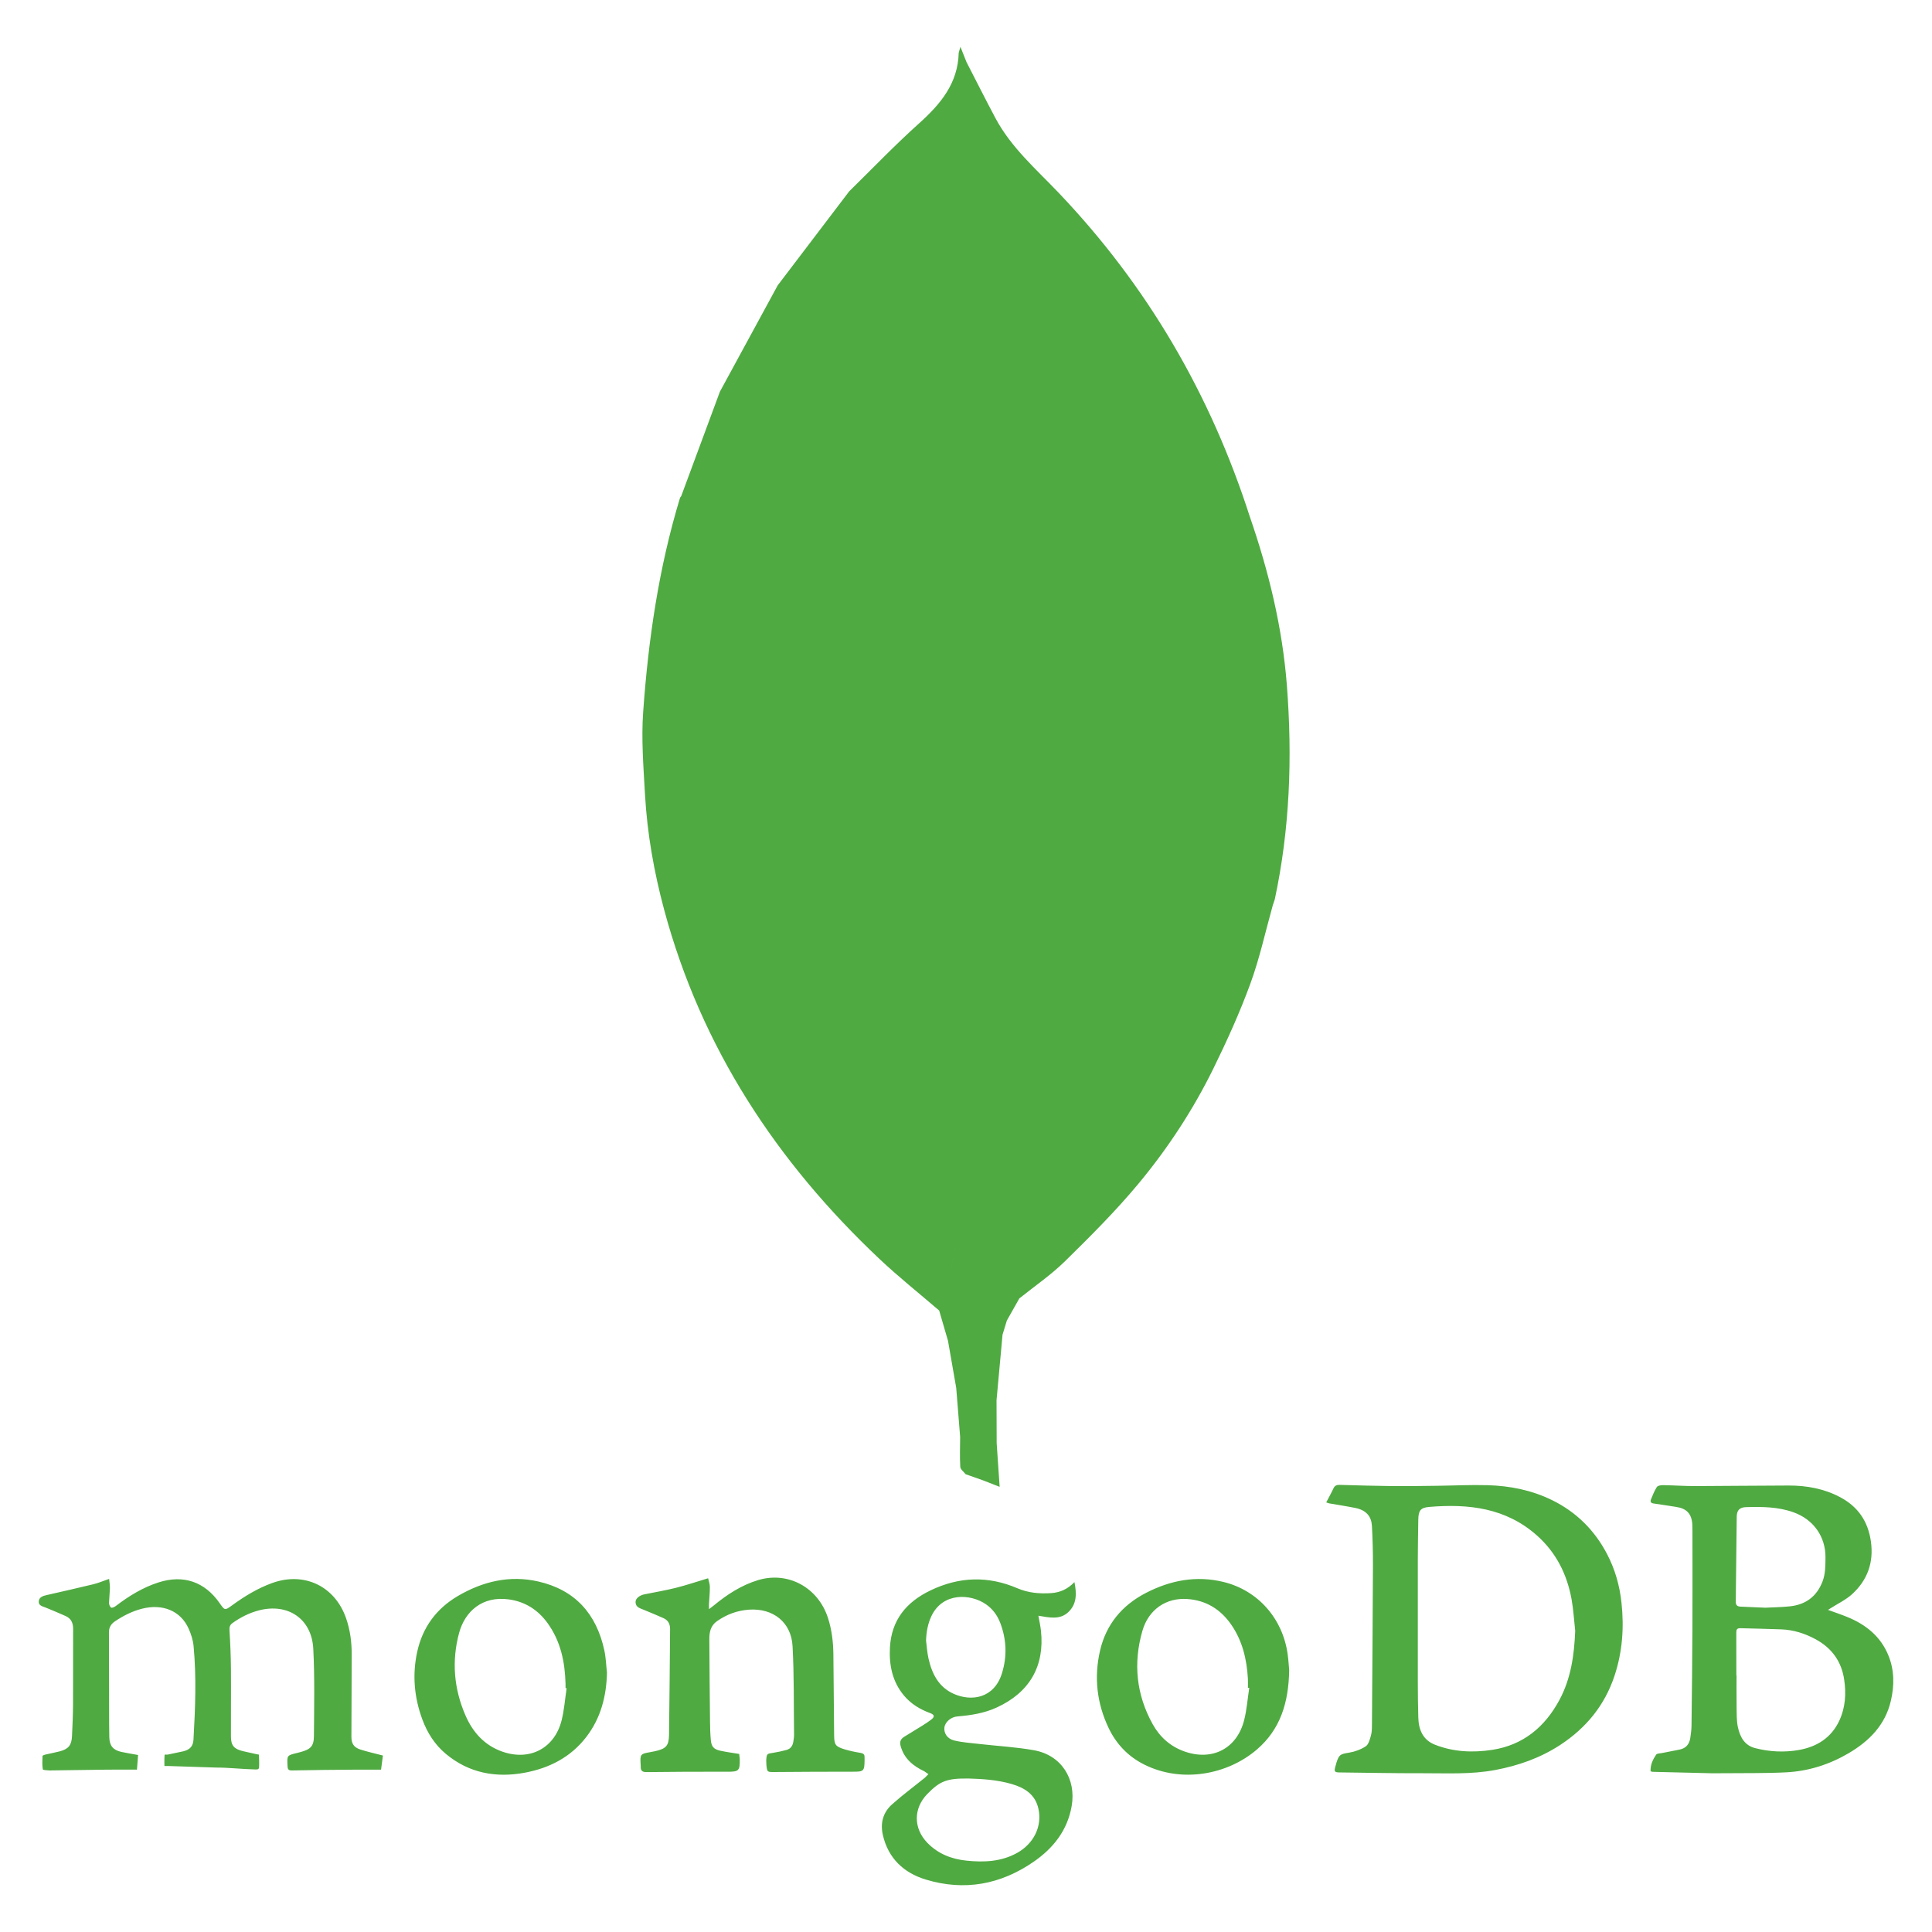
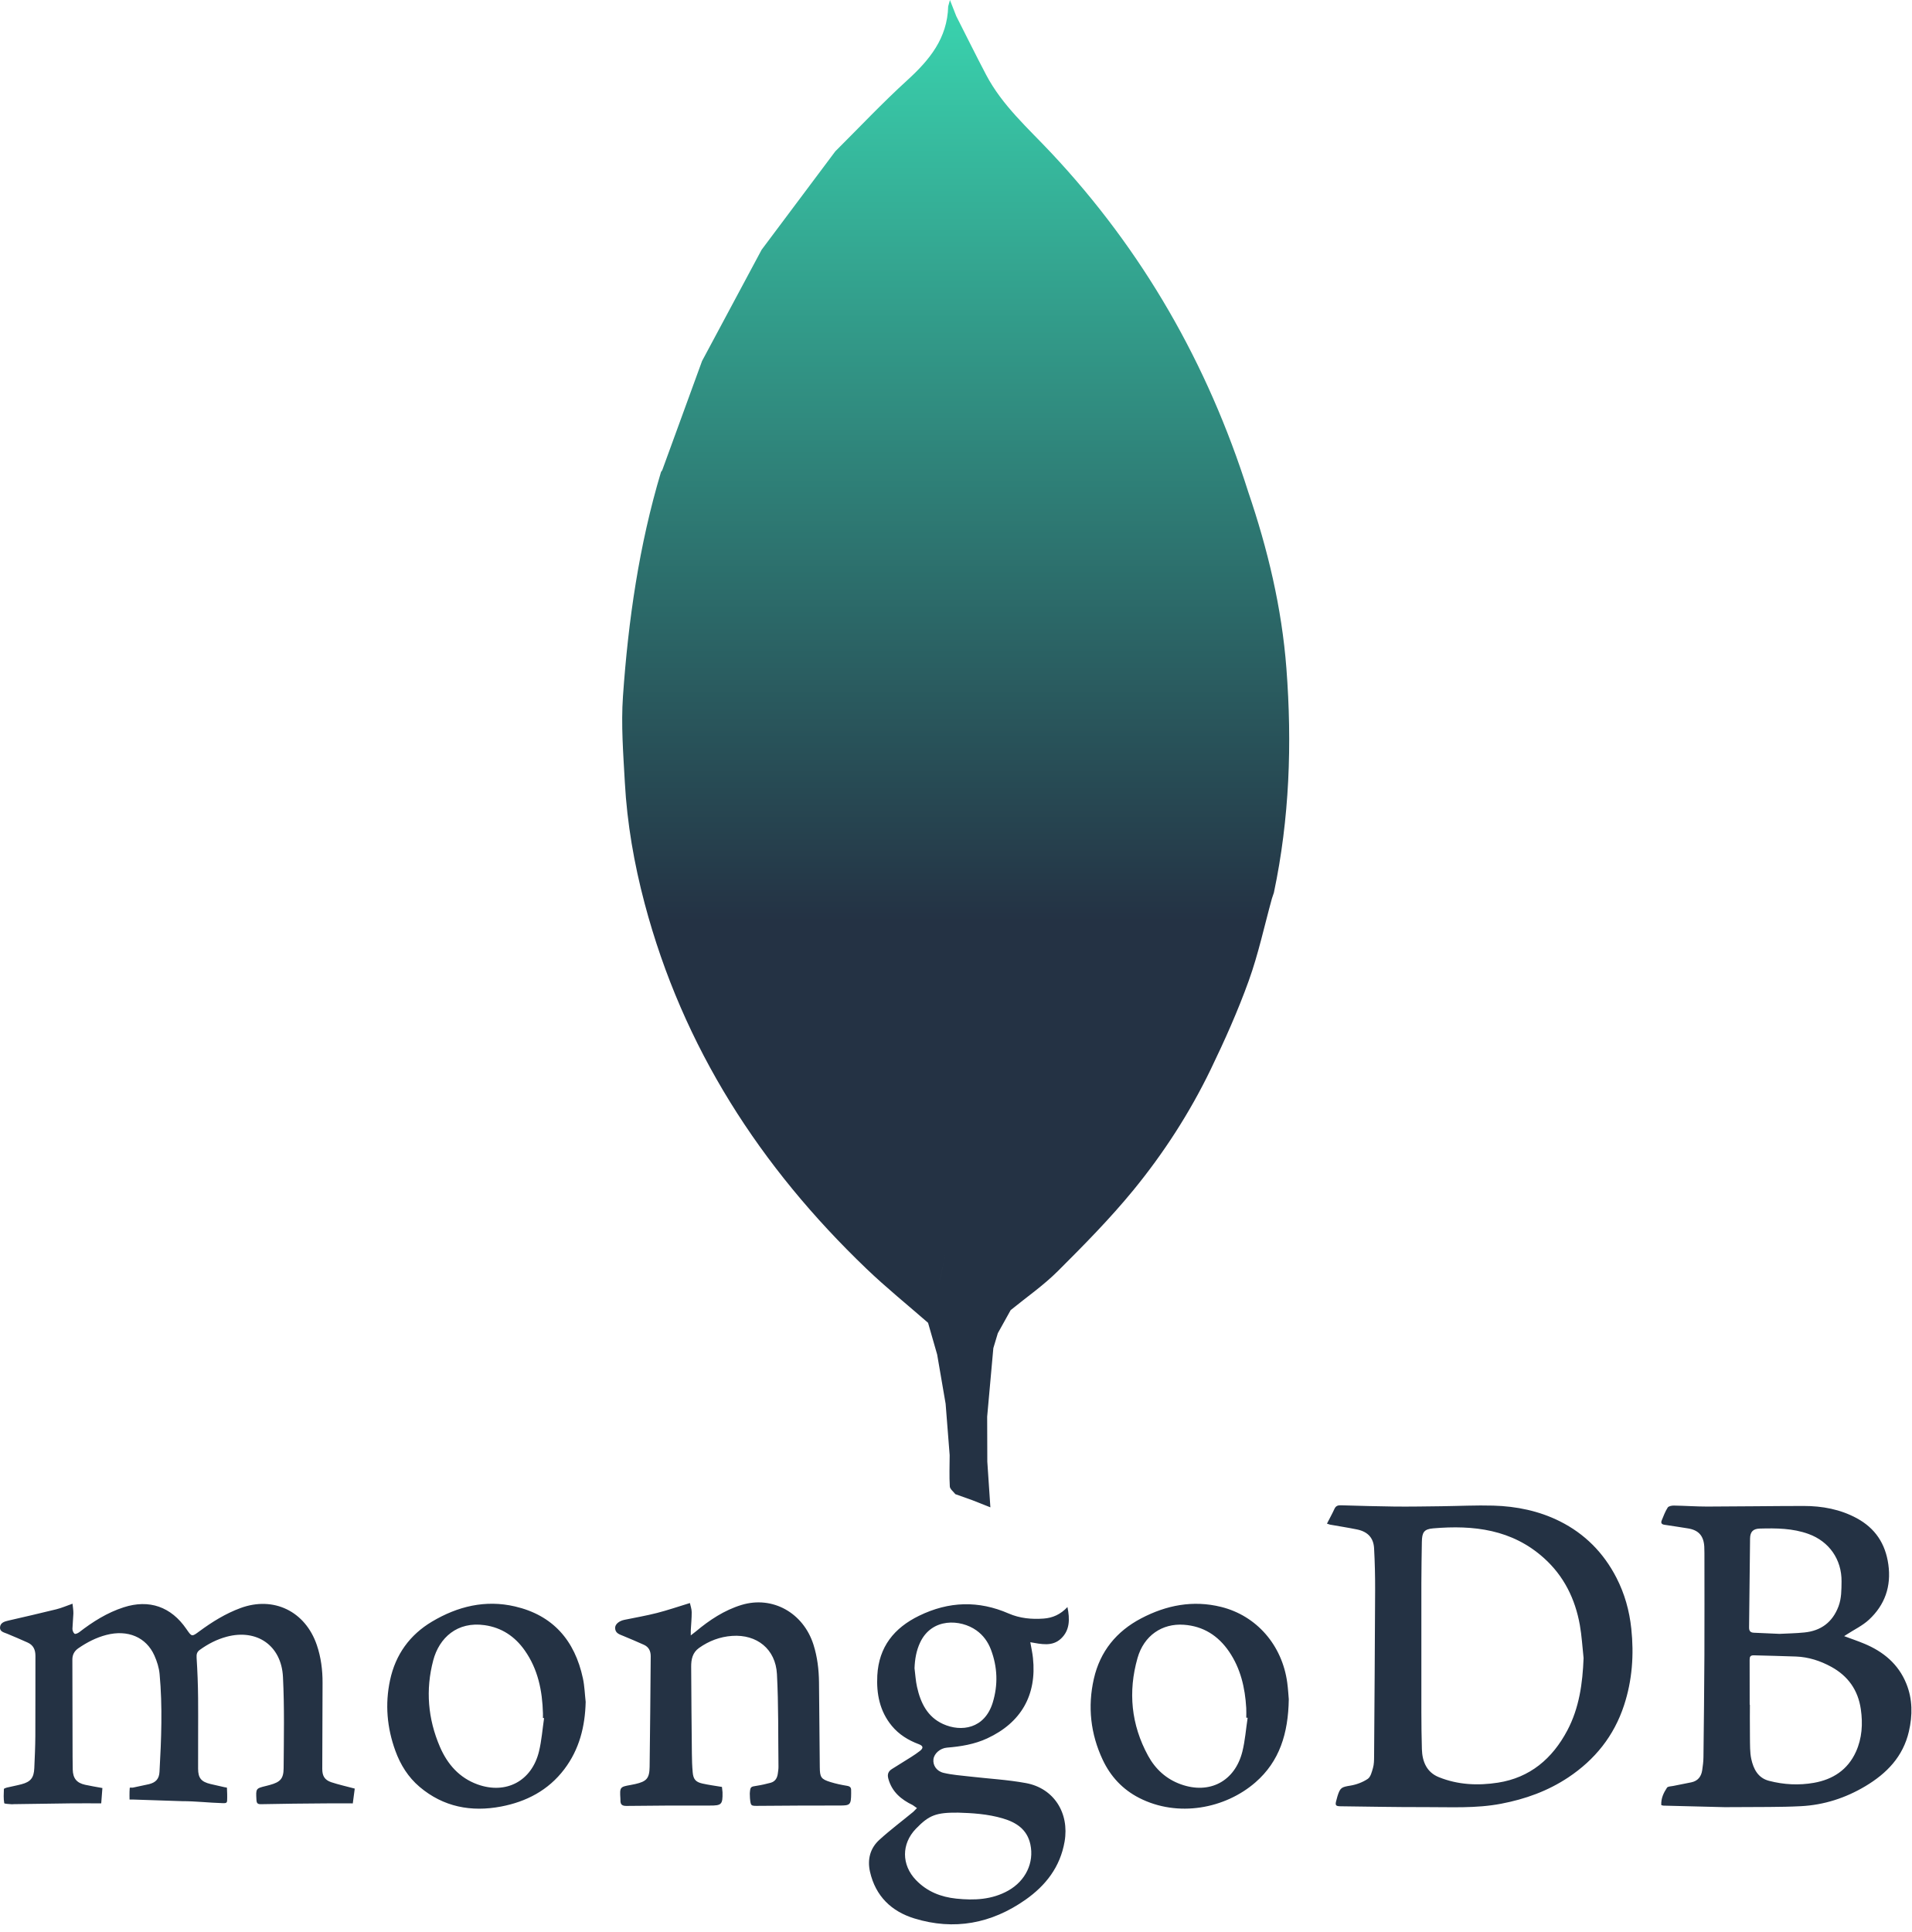
- <svg xmlns="http://www.w3.org/2000/svg" viewBox="0 0 128 128">
-   <path fill="#4FAA41" fill-rule="evenodd" d="M82.803 34.23c-2.604-8.108-6.781-15.284-12.667-21.459-1.488-1.562-3.142-2.993-4.18-4.936-.656-1.23-1.281-2.477-1.92-3.715l-.406-1.021-.113.402c-.053 2.02-1.197 3.389-2.621 4.668-1.604 1.438-3.096 3-4.636 4.509l-4.736 6.229-3.829 7.042-2.561 6.915-.077.107c-1.409 4.629-2.104 9.389-2.445 14.195-.129 1.807.019 3.639.12 5.455.145 2.596.596 5.147 1.272 7.66 2.457 9.126 7.444 16.695 14.263 23.127 1.266 1.195 2.635 2.282 3.956 3.418l.585 2.008.544 3.116.26 3.253c-.003.66-.03 1.323.009 1.981.011.169.231.325.355.487l1.104.388 1.149.447-.197-2.891-.009-2.848.397-4.338.288-.944.825-1.461c1.018-.818 2.109-1.562 3.036-2.473 1.677-1.647 3.351-3.317 4.852-5.122 1.947-2.341 3.623-4.896 4.969-7.636.899-1.833 1.747-3.703 2.448-5.618.618-1.688 1.001-3.463 1.488-5.2l.128-.375c1.005-4.688 1.174-9.424.805-14.19-.297-3.841-1.2-7.548-2.456-11.18zm-19.9 50.275c.154-.771.345-1.538.484-2.312-.139.774-.329 1.541-.484 2.312zm3.417.532l-.646-1.415.646 1.415.949.811-.949-.811zM106.474 102.964c-.826-1.583-2.038-2.785-3.64-3.574-1.342-.66-2.785-.95-4.269-.992-1.112-.032-2.228.025-3.342.039-.989.012-1.979.029-2.968.02-1.163-.012-2.326-.047-3.489-.08-.193-.006-.33.033-.42.229-.141.305-.308.599-.481.933l.194.062c.577.102 1.157.189 1.731.304.738.147 1.07.571 1.104 1.193.05.886.07 1.774.067 2.662-.015 3.514-.04 7.028-.066 10.541-.002.232-.006.474-.069.692-.073.252-.152.578-.34.702-.325.216-.728.362-1.115.425-.561.092-.655.117-.83.669l-.076.276c-.084.301-.039.36.275.363 1.802.02 3.603.059 5.404.053 1.643-.006 3.286.094 4.923-.215 1.547-.291 2.991-.801 4.309-1.664 1.71-1.121 2.94-2.619 3.589-4.574.524-1.579.641-3.19.463-4.841-.121-1.139-.427-2.212-.954-3.223zm-3.157 9.661c-.964 1.794-2.402 2.992-4.457 3.308-1.287.197-2.576.14-3.803-.347-.777-.308-1.066-.979-1.09-1.772-.023-.777-.032-1.555-.033-2.332-.004-2.734-.004-5.468 0-8.201.002-.861.017-1.724.031-2.586.01-.606.137-.809.728-.858 2.596-.218 5.073.062 7.13 1.889 1.272 1.13 1.996 2.571 2.297 4.226.125.69.163 1.396.241 2.096-.063 1.598-.279 3.153-1.044 4.577zM125.106 109.664c-.512-1.246-1.482-2.027-2.701-2.527-.416-.171-.845-.312-1.294-.478l.157-.1c.485-.311 1.025-.562 1.443-.945 1.016-.931 1.438-2.102 1.24-3.493-.188-1.323-.848-2.294-2.027-2.924-1.07-.57-2.224-.778-3.418-.777-2.066.002-4.133.033-6.199.037-.712.001-1.424-.052-2.136-.062-.138-.002-.343.033-.402.125-.163.25-.271.538-.387.816-.067.162-.001.251.184.275.497.068.993.153 1.491.227.688.103 1.021.461 1.063 1.154l.009.411c.001 2.155.008 4.31-.001 6.465-.011 2.151-.035 4.304-.061 6.456-.003.271-.04.543-.079.812-.059.406-.276.686-.692.774l-1.177.232c-.139.028-.34.024-.397.11-.216.323-.39.676-.366 1.102l.121.033 3.953.097.793-.003c1.368-.016 2.738.011 4.104-.059 1.479-.074 2.868-.513 4.152-1.268 1.367-.805 2.419-1.866 2.793-3.462.24-1.019.241-2.044-.166-3.028zm-10.043-9.181c.006-.433.197-.621.627-.632 1.059-.029 2.111-.023 3.133.342 1.322.472 2.135 1.612 2.12 3.005-.007.535.001 1.065-.196 1.579-.389 1.012-1.135 1.546-2.193 1.65-.552.056-1.109.062-1.601.088l-1.642-.072c-.218-.008-.313-.104-.312-.328l.064-5.632zm6.806 13.494c-.529 1.151-1.493 1.756-2.7 1.966-.965.168-1.938.119-2.892-.127-.706-.181-.994-.748-1.135-1.377-.095-.421-.079-.922-.087-1.36-.013-.676-.003-2.079-.003-2.079h-.014c0-1 .003-1.866-.003-2.825-.001-.207.034-.31.287-.302.898.027 1.799.042 2.697.077.803.031 1.555.269 2.262.65 1.076.58 1.724 1.468 1.902 2.688.136.925.078 1.835-.314 2.689zM23.282 115.055l.019-5.437c.003-.818-.101-1.62-.369-2.396-.739-2.137-2.777-3.11-4.899-2.343-.965.349-1.83.878-2.656 1.478-.481.35-.481.35-.829-.149-.985-1.412-2.392-1.895-4.03-1.374-1.059.336-1.985.911-2.862 1.579-.082.062-.247.131-.296.094-.082-.061-.139-.206-.137-.315l.06-.966c.005-.203-.034-.407-.054-.62-.396.137-.712.274-1.043.354-1.023.25-2.053.48-3.082.715-.249.057-.512.132-.536.418-.025.281.246.328.456.412.442.178.881.367 1.318.559.367.162.504.455.502.849-.007 1.685.004 3.368-.006 5.053-.004.685-.036 1.369-.067 2.054-.028.607-.235.861-.823 1.014-.312.082-.629.137-.943.211-.069.016-.187.06-.188.094-.013.297-.029.601.021.89.01.052.324.052.498.072l.117-.007c1.212-.018 2.424-.037 3.637-.05.643-.007 1.285-.001 1.983-.001l.075-.97c-.4-.073-.757-.128-1.109-.205-.549-.12-.783-.411-.797-.965l-.01-.793c-.006-2.057-.014-4.113-.014-6.17 0-.299.124-.536.387-.715.557-.376 1.145-.675 1.796-.842 1.372-.351 2.562.137 3.09 1.304.167.368.298.775.335 1.175.194 2.062.11 4.126-.007 6.188-.025.445-.234.669-.673.778l-1.032.218c-.083.021-.204-.035-.21.034-.023.285-.01.722-.01.722h.246l3.142.103c.861-.002 1.723.102 2.583.124.154.003.291.026.3-.152.014-.282.002-.547-.011-.829l-.164-.029-.885-.199c-.597-.141-.803-.368-.805-.972-.007-1.489.013-2.977 0-4.465-.007-.851-.04-1.702-.095-2.551-.015-.226.02-.374.2-.501.53-.378 1.103-.669 1.732-.835 1.935-.51 3.519.551 3.619 2.546.098 1.924.057 3.855.042 5.783-.005.671-.227.874-.888 1.054l-.228.059c-.677.162-.671.162-.631.881.013.225.075.283.315.277 1.379-.031 2.758-.039 4.137-.051.564-.005 1.128 0 1.742 0l.125-.936c-.539-.143-1.036-.249-1.516-.406-.424-.144-.574-.4-.572-.848zM70.771 106.814c.568-.527.572-1.223.413-1.996-.45.471-.954.688-1.529.729-.771.055-1.528-.012-2.246-.319-1.942-.834-3.854-.775-5.76.14-1.603.768-2.589 1.965-2.688 3.78-.063 1.163.155 2.264.931 3.189.465.554 1.062.913 1.735 1.161.29.107.312.245.069.43-.178.137-.367.261-.557.38-.406.255-.815.507-1.226.754-.241.146-.323.332-.244.617.231.838.826 1.322 1.57 1.675l.271.189-.237.237c-.729.591-1.487 1.149-2.185 1.776-.586.527-.775 1.233-.598 2.012.357 1.555 1.388 2.517 2.851 2.959 2.557.774 4.958.33 7.147-1.185 1.298-.899 2.229-2.069 2.512-3.679.317-1.809-.688-3.379-2.487-3.703-1.19-.216-2.408-.278-3.612-.416-.562-.064-1.132-.102-1.679-.231-.465-.11-.696-.489-.653-.859.043-.364.43-.703.873-.738.892-.072 1.766-.211 2.588-.587 2.178-.996 3.189-2.74 2.936-5.088-.033-.316-.105-.628-.17-.996.697.117 1.41.294 1.975-.231zm-6.609 11.017c.886.026 1.894.081 2.868.366.857.25 1.562.688 1.77 1.645.251 1.156-.305 2.306-1.424 2.924-1.048.578-2.186.626-3.34.507-.988-.102-1.877-.444-2.589-1.174-.938-.961-.943-2.291-.004-3.249.839-.856 1.288-1.033 2.719-1.019zm2.217-6.962c-.516 1.651-2.018 1.879-3.195 1.351-1.003-.449-1.44-1.333-1.669-2.342-.089-.388-.11-.791-.162-1.188.021-.569.115-1.115.36-1.627.751-1.577 2.596-1.483 3.617-.769.438.306.743.722.934 1.215.424 1.104.467 2.229.115 3.36zM57.009 116.132c-.355-.057-.712-.131-1.057-.236-.608-.186-.682-.3-.689-.943-.018-1.792-.03-3.584-.05-5.375-.01-.806-.106-1.601-.353-2.371-.65-2.03-2.641-3.12-4.633-2.521-1.104.333-2.052.952-2.935 1.679l-.322.247.001-.331c.021-.381.062-.762.059-1.143-.002-.199-.078-.399-.115-.574-.753.227-1.428.455-2.117.629-.691.174-1.396.292-2.095.434-.347.07-.602.28-.596.519.009.337.288.402.532.503.442.181.883.364 1.32.558.312.139.439.397.436.732-.022 2.329-.036 4.659-.07 6.989-.01.736-.196.93-.92 1.092l-.316.063c-.67.115-.689.142-.643.849l.004.117c-.008.272.111.36.391.357 1.78-.021 3.561-.031 5.341-.024.763.003.845-.057.829-.841l-.036-.337c-.436-.073-.853-.126-1.261-.216-.427-.095-.58-.27-.62-.704-.037-.397-.049-.8-.053-1.2-.02-1.831-.036-3.662-.045-5.492-.002-.461.083-.889.507-1.186.643-.449 1.347-.709 2.125-.762 1.588-.109 2.795.832 2.881 2.415.106 1.953.074 3.913.099 5.87.002.146-.024.293-.044.438-.038.286-.178.501-.468.575-.283.074-.57.14-.859.184-.431.064-.44.061-.473.496l.011.293c.051.506.052.491.564.486 1.722-.014 3.443-.023 5.164-.021.72.002.771-.032.777-.774l-.002-.176c.011-.19-.074-.267-.269-.298zM81.061 104.809c-1.805-.441-3.517-.113-5.143.728-1.58.817-2.636 2.08-3.038 3.824-.406 1.763-.212 3.483.567 5.12.507 1.063 1.287 1.885 2.349 2.419 2.486 1.252 5.527.684 7.477-.991 1.539-1.321 2.104-3.08 2.138-5.257-.021-.218-.042-.638-.1-1.054-.327-2.37-1.968-4.231-4.25-4.789zm1.367 9.155c-.479 1.886-2.11 2.724-3.95 2.076-.939-.33-1.641-.961-2.113-1.814-1.086-1.96-1.295-4.044-.677-6.182.412-1.424 1.584-2.203 2.978-2.105 1.246.087 2.204.685 2.907 1.699.741 1.07 1.027 2.287 1.103 3.565.013.205.002.41.002.616l.088.01c-.11.713-.162 1.44-.338 2.135zM35.664 104.778c-1.899-.434-3.678-.005-5.326.96-1.425.834-2.346 2.08-2.699 3.708-.331 1.521-.196 3.016.343 4.473.328.888.825 1.669 1.554 2.278 1.535 1.281 3.329 1.605 5.238 1.248 1.616-.303 3.036-1.021 4.068-2.364.966-1.256 1.334-2.698 1.372-4.261-.057-.495-.071-.999-.176-1.482-.522-2.411-1.932-4.003-4.374-4.56zm1.549 9.18c-.463 1.876-2.12 2.735-3.947 2.087-1.173-.417-1.937-1.276-2.42-2.377-.774-1.769-.932-3.61-.431-5.476.384-1.427 1.541-2.478 3.312-2.226 1.087.154 1.935.709 2.567 1.592.854 1.191 1.135 2.555 1.174 3.988v.293l.072.011c-.105.704-.157 1.42-.327 2.108z" clip-rule="evenodd" />
+ <svg xmlns="http://www.w3.org/2000/svg" width="185" height="187" viewBox="0 0 185 187" fill="none">
+   <path fill-rule="evenodd" clip-rule="evenodd" d="M120.81 47.605C116.889 35.207 110.6 24.233 101.737 14.79C99.497 12.402 97.007 10.213 95.444 7.242C94.456 5.361 93.515 3.454 92.553 1.561L91.941 0L91.771 0.615C91.691 3.704 89.969 5.797 87.825 7.753C85.41 9.952 83.163 12.341 80.845 14.648L73.714 24.174L67.949 34.942L64.093 45.516L63.977 45.68C61.855 52.759 60.809 60.038 60.295 67.387C60.101 70.15 60.324 72.952 60.476 75.729C60.694 79.698 61.373 83.599 62.391 87.442C66.091 101.398 73.599 112.972 83.867 122.808C85.773 124.635 87.834 126.297 89.823 128.035L90.704 131.105L91.523 135.87L91.914 140.845C91.91 141.854 91.869 142.868 91.928 143.874C91.944 144.132 92.276 144.371 92.462 144.619L94.125 145.212L95.855 145.896L95.558 141.475L95.544 137.12L96.142 130.486L96.576 129.042L97.818 126.808C99.351 125.557 100.993 124.42 102.389 123.027C104.914 120.508 107.435 117.954 109.695 115.194C112.626 111.614 115.15 107.707 117.176 103.517C118.53 100.714 119.807 97.855 120.862 94.926C121.793 92.345 122.369 89.63 123.103 86.974L123.295 86.401C124.809 79.232 125.063 71.99 124.507 64.702C124.06 58.828 122.701 53.159 120.81 47.605V47.605ZM90.847 124.485C91.079 123.306 91.366 122.133 91.576 120.95C91.366 122.133 91.08 123.306 90.847 124.485ZM95.992 125.299L95.019 123.135L95.992 125.299L97.421 126.539L95.992 125.299ZM156.45 152.713C155.206 150.292 153.382 148.454 150.97 147.247C148.949 146.238 146.776 145.795 144.542 145.73C142.868 145.682 141.187 145.769 139.51 145.79C138.021 145.808 136.53 145.834 135.041 145.821C133.29 145.802 131.539 145.749 129.788 145.698C129.497 145.689 129.291 145.749 129.155 146.049C128.943 146.515 128.692 146.965 128.431 147.475L128.723 147.57C129.592 147.726 130.465 147.859 131.33 148.035C132.441 148.26 132.941 148.908 132.992 149.859C133.067 151.214 133.097 152.572 133.093 153.93C133.07 159.304 133.033 164.677 132.993 170.049C132.99 170.404 132.984 170.774 132.889 171.107C132.78 171.493 132.661 171.991 132.378 172.181C131.888 172.511 131.281 172.734 130.699 172.831C129.854 172.971 129.713 173.01 129.449 173.854L129.335 174.276C129.208 174.736 129.276 174.826 129.749 174.831C132.462 174.862 135.174 174.921 137.885 174.912C140.359 174.903 142.833 175.056 145.298 174.583C147.627 174.138 149.801 173.358 151.786 172.039C154.36 170.324 156.212 168.034 157.189 165.044C157.978 162.63 158.155 160.166 157.887 157.641C157.704 155.9 157.244 154.259 156.45 152.713V152.713ZM151.697 167.486C150.245 170.23 148.08 172.062 144.986 172.545C143.048 172.846 141.107 172.759 139.26 172.014C138.09 171.543 137.655 170.517 137.619 169.304C137.584 168.116 137.571 166.927 137.569 165.738C137.563 161.558 137.563 157.377 137.569 153.197C137.572 151.881 137.595 150.561 137.616 149.243C137.631 148.316 137.822 148.006 138.712 147.931C142.621 147.598 146.35 148.026 149.447 150.82C151.362 152.548 152.453 154.751 152.906 157.282C153.094 158.337 153.151 159.417 153.269 160.487C153.174 162.931 152.849 165.309 151.697 167.486ZM184.504 162.958C183.733 161.053 182.272 159.859 180.437 159.094C179.811 158.833 179.165 158.617 178.489 158.363L178.725 158.21C179.455 157.735 180.268 157.351 180.898 156.765C182.427 155.341 183.063 153.551 182.765 151.424C182.482 149.401 181.488 147.916 179.713 146.952C178.102 146.081 176.364 145.763 174.566 145.764C171.456 145.767 168.343 145.815 165.233 145.821C164.161 145.822 163.089 145.741 162.017 145.726C161.809 145.723 161.5 145.776 161.411 145.917C161.166 146.299 161.003 146.74 160.829 147.165C160.728 147.413 160.827 147.549 161.106 147.585C161.854 147.689 162.601 147.819 163.351 147.932C164.386 148.09 164.888 148.637 164.951 149.697L164.965 150.326C164.966 153.621 164.977 156.916 164.963 160.212C164.947 163.501 164.91 166.794 164.871 170.084C164.867 170.499 164.811 170.915 164.752 171.326C164.664 171.947 164.337 172.375 163.71 172.51L161.938 172.864C161.729 172.907 161.426 172.901 161.341 173.033C161.015 173.527 160.753 174.066 160.789 174.718L160.972 174.768L166.924 174.917L168.118 174.912C170.177 174.888 172.24 174.929 174.297 174.822C176.524 174.709 178.615 174.037 180.548 172.883C182.607 171.652 184.191 170.029 184.754 167.589C185.115 166.03 185.117 164.463 184.504 162.958V162.958ZM169.382 148.919C169.391 148.257 169.679 147.969 170.326 147.952C171.921 147.908 173.505 147.917 175.044 148.475C177.034 149.197 178.258 150.94 178.236 153.071C178.225 153.889 178.237 154.699 177.941 155.485C177.355 157.033 176.232 157.849 174.639 158.008C173.807 158.094 172.969 158.103 172.228 158.143L169.756 158.033C169.427 158.021 169.284 157.874 169.286 157.531L169.382 148.919V148.919ZM179.63 169.554C178.833 171.314 177.382 172.239 175.565 172.56C174.112 172.817 172.647 172.742 171.21 172.366C170.147 172.089 169.714 171.222 169.501 170.26C169.358 169.616 169.382 168.85 169.37 168.181C169.351 167.147 169.366 165.001 169.366 165.001H169.345C169.345 163.472 169.349 162.148 169.34 160.681C169.339 160.365 169.391 160.207 169.772 160.22C171.124 160.261 172.481 160.284 173.833 160.337C175.042 160.385 176.174 160.749 177.239 161.331C178.859 162.218 179.835 163.576 180.103 165.442C180.307 166.856 180.22 168.248 179.63 169.554V169.554ZM31.191 171.202L31.219 162.888C31.224 161.637 31.067 160.411 30.664 159.224C29.551 155.956 26.483 154.468 23.288 155.641C21.835 156.175 20.532 156.984 19.288 157.901C18.564 158.437 18.564 158.437 18.04 157.673C16.557 155.514 14.439 154.776 11.973 155.572C10.378 156.086 8.984 156.965 7.663 157.987C7.54 158.082 7.291 158.187 7.218 158.131C7.094 158.037 7.008 157.816 7.011 157.649L7.102 156.172C7.109 155.861 7.05 155.549 7.02 155.224C6.424 155.433 5.948 155.643 5.45 155.765C3.91 156.147 2.359 156.499 0.809 156.858C0.435 156.946 0.039 157.06 0.002 157.498C-0.035 157.927 0.373 157.999 0.689 158.128C1.355 158.4 2.015 158.689 2.673 158.982C3.226 159.23 3.432 159.678 3.429 160.281C3.419 162.857 3.435 165.431 3.42 168.008C3.414 169.055 3.366 170.101 3.319 171.149C3.277 172.077 2.966 172.465 2.08 172.699C1.61 172.825 1.133 172.909 0.66 173.022C0.557 173.046 0.379 173.114 0.377 173.166C0.358 173.62 0.334 174.085 0.409 174.527C0.424 174.606 0.897 174.606 1.159 174.637L1.335 174.626C3.16 174.599 4.985 174.569 6.811 174.55C7.779 174.539 8.746 174.548 9.797 174.548L9.91 173.065C9.307 172.953 8.77 172.869 8.24 172.751C7.413 172.568 7.061 172.123 7.04 171.276L7.025 170.063C7.016 166.917 7.004 163.773 7.004 160.628C7.004 160.171 7.19 159.808 7.586 159.534C8.425 158.959 9.31 158.502 10.291 158.247C12.356 157.71 14.148 158.456 14.943 160.241C15.195 160.804 15.392 161.426 15.447 162.038C15.74 165.191 15.613 168.347 15.437 171.5C15.399 172.181 15.085 172.523 14.424 172.69L12.87 173.023C12.745 173.056 12.563 172.97 12.554 173.075C12.519 173.511 12.539 174.18 12.539 174.18H12.909L17.64 174.337C18.936 174.334 20.234 174.493 21.529 174.527C21.761 174.531 21.967 174.566 21.981 174.294C22.002 173.863 21.984 173.458 21.964 173.027L21.717 172.982L20.385 172.678C19.486 172.462 19.176 172.115 19.173 171.191C19.162 168.915 19.192 166.639 19.173 164.364C19.162 163.062 19.112 161.761 19.029 160.463C19.007 160.117 19.06 159.891 19.331 159.697C20.129 159.119 20.991 158.674 21.939 158.42C24.852 157.64 27.237 159.262 27.387 162.313C27.535 165.255 27.473 168.208 27.451 171.156C27.443 172.182 27.109 172.493 26.114 172.768L25.77 172.858C24.751 173.106 24.76 173.106 24.82 174.206C24.84 174.55 24.933 174.638 25.295 174.629C27.371 174.582 29.447 174.569 31.523 174.551C32.373 174.543 33.222 174.551 34.146 174.551L34.335 173.12C33.523 172.901 32.775 172.739 32.052 172.499C31.414 172.279 31.188 171.887 31.191 171.202V171.202ZM102.693 158.6C103.549 157.794 103.555 156.73 103.315 155.548C102.638 156.268 101.879 156.6 101.013 156.663C99.852 156.747 98.712 156.644 97.631 156.175C94.707 154.899 91.829 154.99 88.959 156.389C86.545 157.563 85.061 159.394 84.911 162.169C84.817 163.948 85.145 165.631 86.313 167.046C87.013 167.893 87.912 168.442 88.925 168.821C89.362 168.985 89.395 169.196 89.029 169.479C88.761 169.688 88.477 169.878 88.191 170.06C87.579 170.45 86.964 170.835 86.345 171.213C85.982 171.436 85.859 171.721 85.977 172.156C86.325 173.438 87.221 174.178 88.341 174.718L88.749 175.007L88.392 175.369C87.295 176.273 86.154 177.126 85.103 178.085C84.22 178.891 83.936 179.971 84.202 181.162C84.74 183.54 86.292 185.011 88.495 185.687C92.345 186.87 95.96 186.191 99.256 183.875C101.21 182.5 102.612 180.711 103.038 178.249C103.515 175.482 102.002 173.082 99.294 172.586C97.502 172.256 95.668 172.161 93.855 171.95C93.009 171.852 92.151 171.794 91.327 171.597C90.627 171.429 90.279 170.849 90.344 170.283C90.409 169.727 90.991 169.208 91.658 169.155C93.001 169.045 94.317 168.832 95.555 168.257C98.834 166.734 100.357 164.067 99.976 160.476C99.926 159.993 99.817 159.516 99.72 158.953C100.769 159.132 101.843 159.403 102.693 158.6V158.6ZM92.742 175.447C94.076 175.487 95.594 175.571 97.061 176.007C98.351 176.389 99.412 177.059 99.726 178.522C100.104 180.29 99.266 182.049 97.582 182.994C96.004 183.878 94.29 183.951 92.553 183.769C91.065 183.613 89.727 183.09 88.654 181.974C87.242 180.504 87.235 178.47 88.648 177.005C89.912 175.696 90.588 175.426 92.742 175.447V175.447ZM96.081 164.801C95.303 167.326 93.042 167.674 91.27 166.867C89.76 166.18 89.102 164.829 88.757 163.286C88.623 162.692 88.591 162.076 88.513 161.469C88.545 160.599 88.686 159.764 89.055 158.981C90.186 156.569 92.964 156.713 94.501 157.805C95.16 158.273 95.62 158.909 95.907 159.663C96.546 161.351 96.611 163.071 96.081 164.801ZM81.972 172.849C81.438 172.762 80.9 172.649 80.381 172.488C79.465 172.204 79.354 172.03 79.344 171.046C79.316 168.306 79.298 165.566 79.268 162.827C79.253 161.594 79.109 160.379 78.737 159.201C77.758 156.097 74.76 154.43 71.761 155.346C70.099 155.855 68.671 156.802 67.342 157.914L66.857 158.291L66.859 157.785C66.89 157.202 66.952 156.62 66.947 156.037C66.944 155.733 66.83 155.427 66.774 155.159C65.64 155.507 64.624 155.855 63.587 156.121C62.546 156.387 61.485 156.568 60.432 156.785C59.91 156.892 59.526 157.213 59.535 157.579C59.548 158.094 59.969 158.193 60.336 158.348C61.002 158.625 61.666 158.904 62.323 159.201C62.793 159.414 62.984 159.808 62.98 160.32C62.947 163.882 62.926 167.445 62.874 171.008C62.859 172.133 62.579 172.43 61.489 172.678L61.014 172.774C60.005 172.95 59.976 172.991 60.045 174.072L60.051 174.251C60.039 174.667 60.218 174.802 60.64 174.797C63.32 174.765 66.002 174.75 68.682 174.761C69.831 174.765 69.954 174.673 69.93 173.475L69.876 172.959C69.219 172.848 68.591 172.767 67.977 172.629C67.334 172.484 67.104 172.216 67.044 171.552C66.988 170.945 66.97 170.329 66.964 169.717C66.934 166.917 66.91 164.117 66.896 161.319C66.893 160.614 67.021 159.96 67.659 159.505C68.628 158.819 69.688 158.421 70.859 158.34C73.25 158.173 75.067 159.612 75.197 162.033C75.356 165.02 75.308 168.017 75.346 171.01C75.349 171.233 75.31 171.458 75.28 171.679C75.222 172.117 75.012 172.445 74.575 172.559C74.149 172.672 73.717 172.773 73.282 172.84C72.633 172.938 72.619 172.933 72.57 173.598L72.586 174.047C72.663 174.82 72.664 174.797 73.435 174.79C76.028 174.768 78.619 174.755 81.21 174.758C82.295 174.761 82.371 174.709 82.38 173.574L82.377 173.305C82.394 173.014 82.266 172.897 81.972 172.849V172.849ZM118.187 155.534C115.469 154.86 112.891 155.361 110.443 156.647C108.064 157.897 106.474 159.828 105.869 162.495C105.257 165.191 105.55 167.821 106.723 170.324C107.486 171.95 108.66 173.207 110.259 174.024C114.002 175.938 118.581 175.07 121.517 172.508C123.834 170.488 124.685 167.798 124.736 164.469C124.705 164.136 124.673 163.494 124.586 162.857C124.093 159.233 121.623 156.387 118.187 155.534V155.534ZM120.245 169.534C119.524 172.418 117.068 173.699 114.298 172.708C112.884 172.204 111.827 171.239 111.116 169.935C109.481 166.937 109.166 163.75 110.097 160.481C110.717 158.303 112.482 157.112 114.581 157.262C116.457 157.395 117.899 158.31 118.958 159.86C120.073 161.496 120.504 163.357 120.618 165.312C120.638 165.625 120.621 165.939 120.621 166.254L120.754 166.269C120.588 167.359 120.51 168.471 120.245 169.534V169.534ZM49.834 155.487C46.975 154.823 44.296 155.479 41.815 156.955C39.669 158.23 38.282 160.135 37.751 162.625C37.253 164.951 37.456 167.237 38.267 169.465C38.761 170.823 39.51 172.017 40.607 172.949C42.918 174.907 45.62 175.403 48.494 174.857C50.927 174.394 53.065 173.296 54.619 171.242C56.073 169.321 56.627 167.116 56.685 164.726C56.599 163.969 56.578 163.198 56.42 162.46C55.634 158.773 53.511 156.338 49.834 155.487V155.487ZM52.166 169.525C51.469 172.393 48.974 173.707 46.223 172.716C44.457 172.078 43.307 170.765 42.58 169.081C41.414 166.376 41.176 163.561 41.931 160.707C42.509 158.525 44.251 156.918 46.917 157.303C48.554 157.539 49.831 158.388 50.782 159.738C52.068 161.559 52.491 163.645 52.55 165.836V166.284L52.659 166.301C52.501 167.378 52.422 168.473 52.166 169.525V169.525Z" fill="url(#paint0_linear_3207_102)" />
+   <defs>
+     <linearGradient id="paint0_linear_3207_102" x1="92.5" y1="0" x2="92.5" y2="186.258" gradientUnits="userSpaceOnUse">
+       <stop stop-color="#3AD4AF" />
+       <stop offset="0.479" stop-color="#243244" />
+       <stop offset="1" stop-color="#243244" />
+     </linearGradient>
+   </defs>
</svg>
